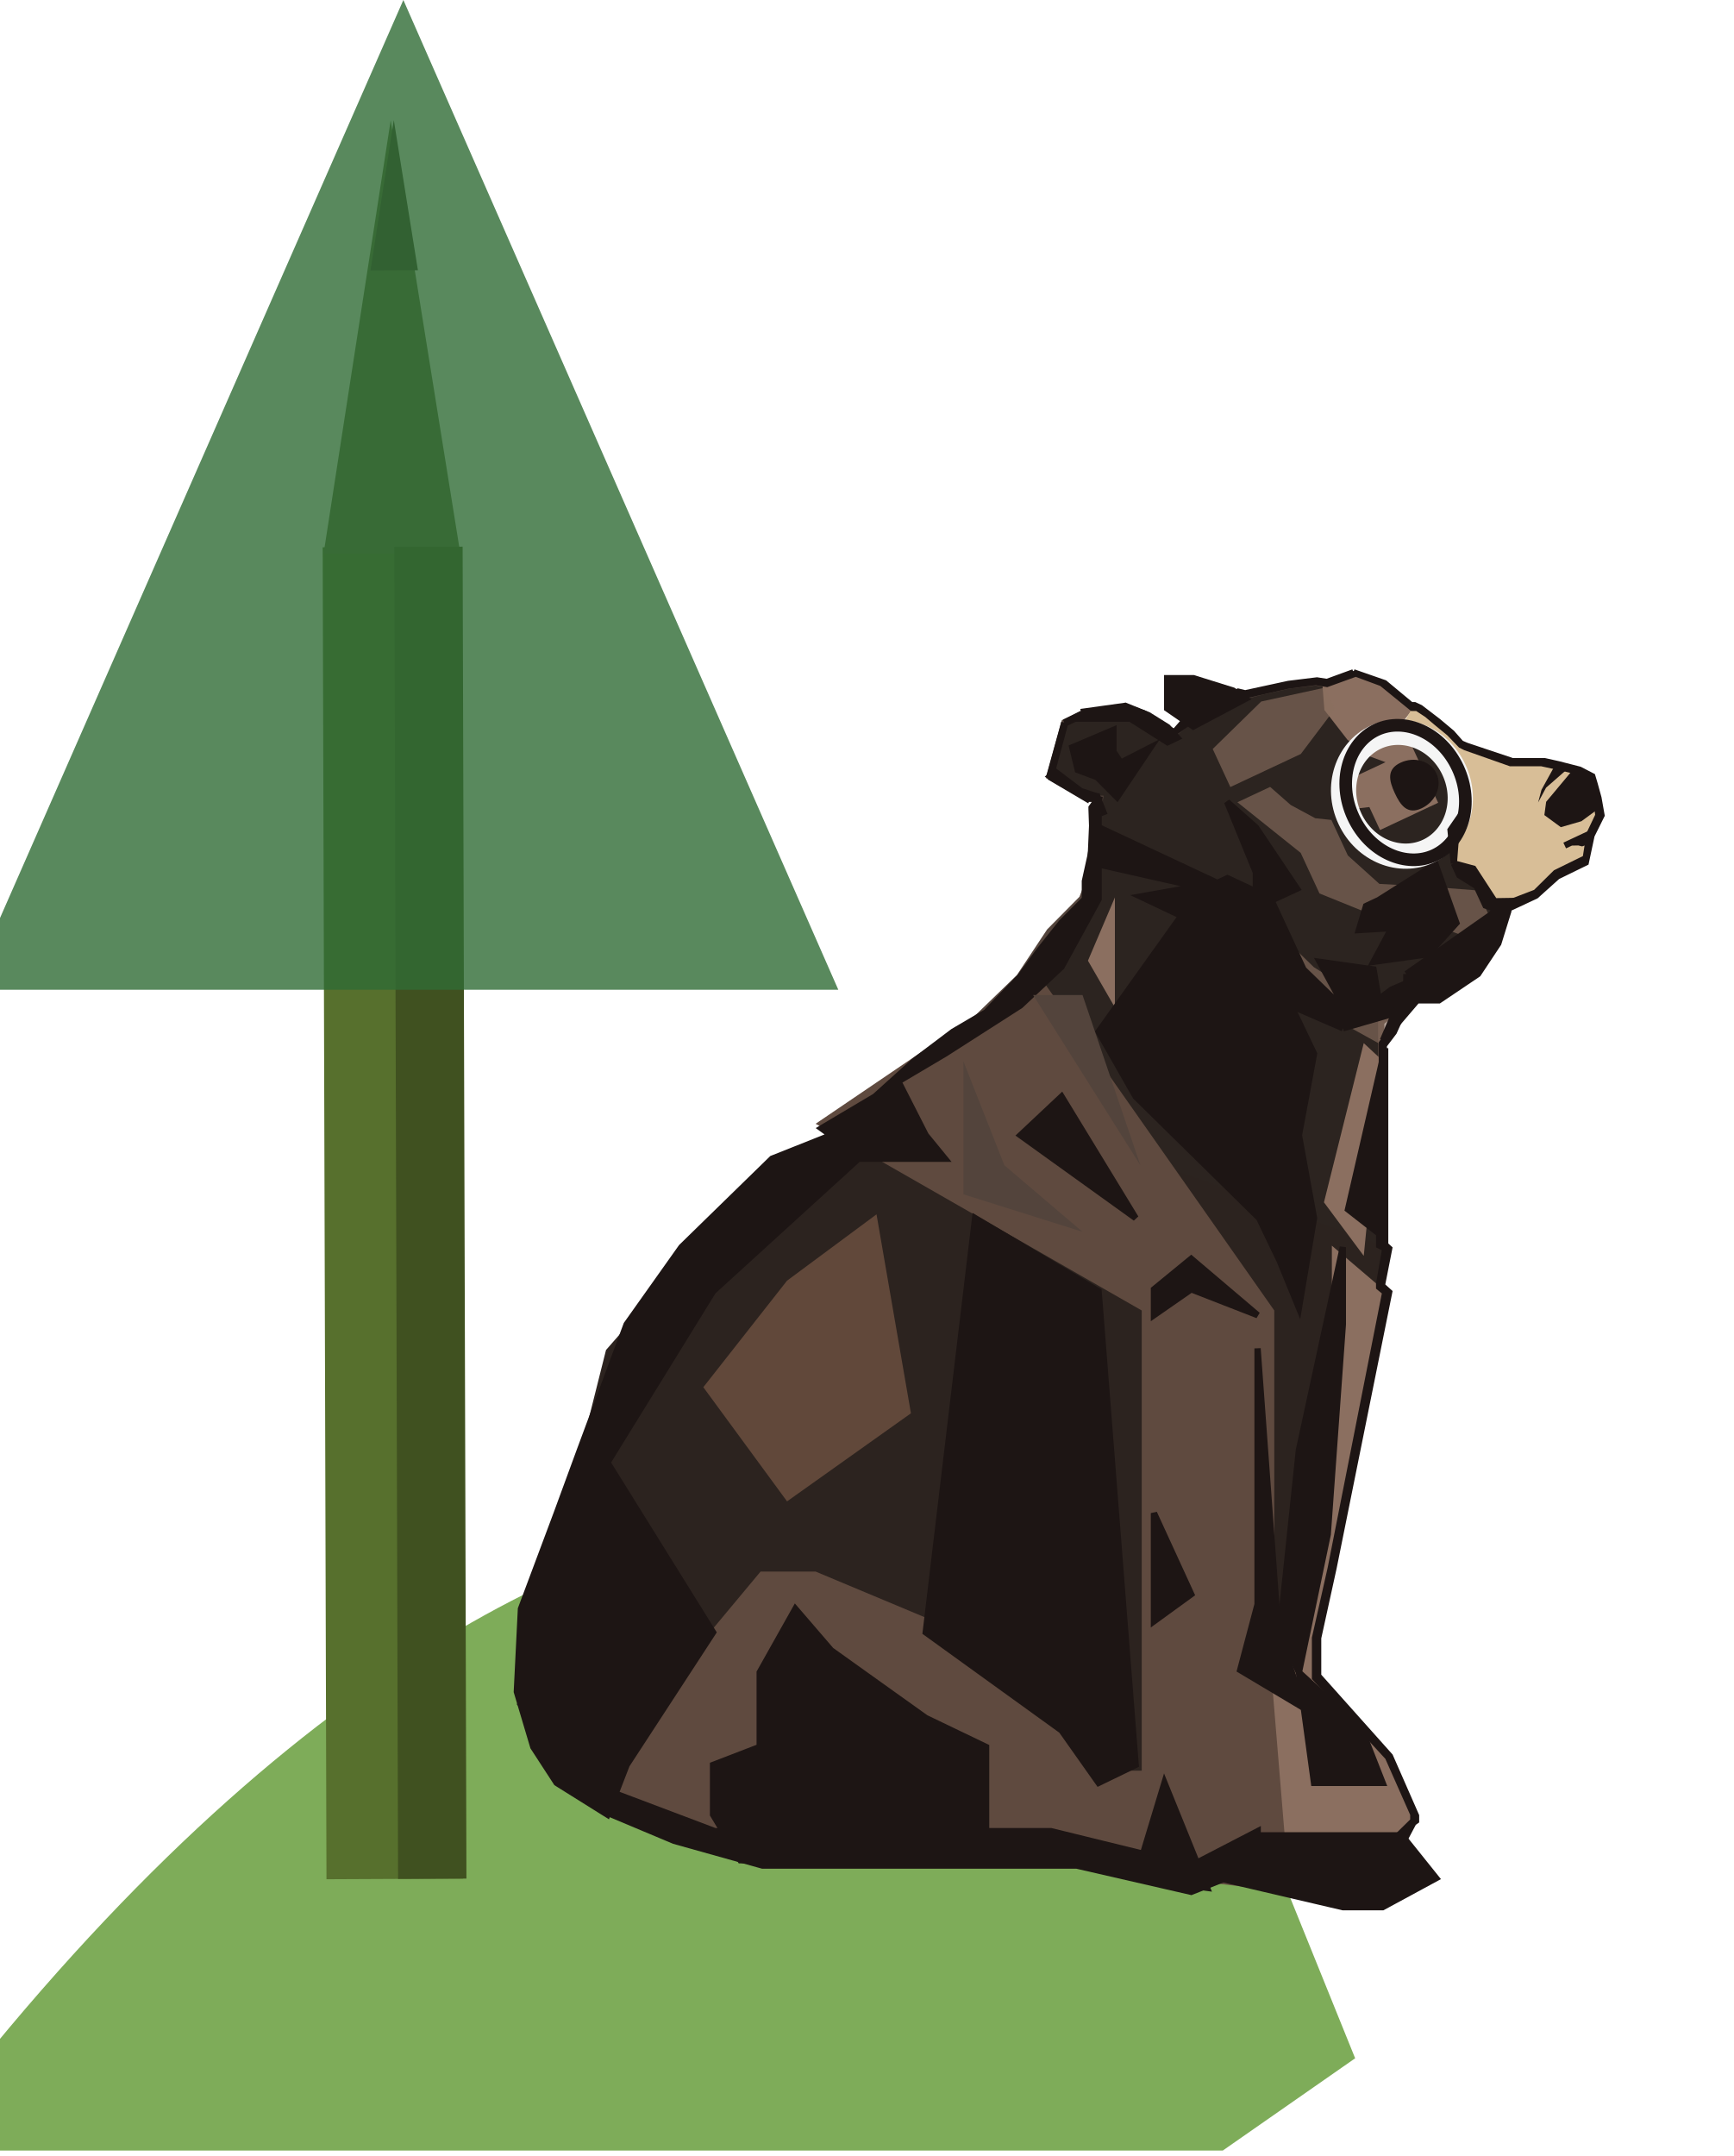
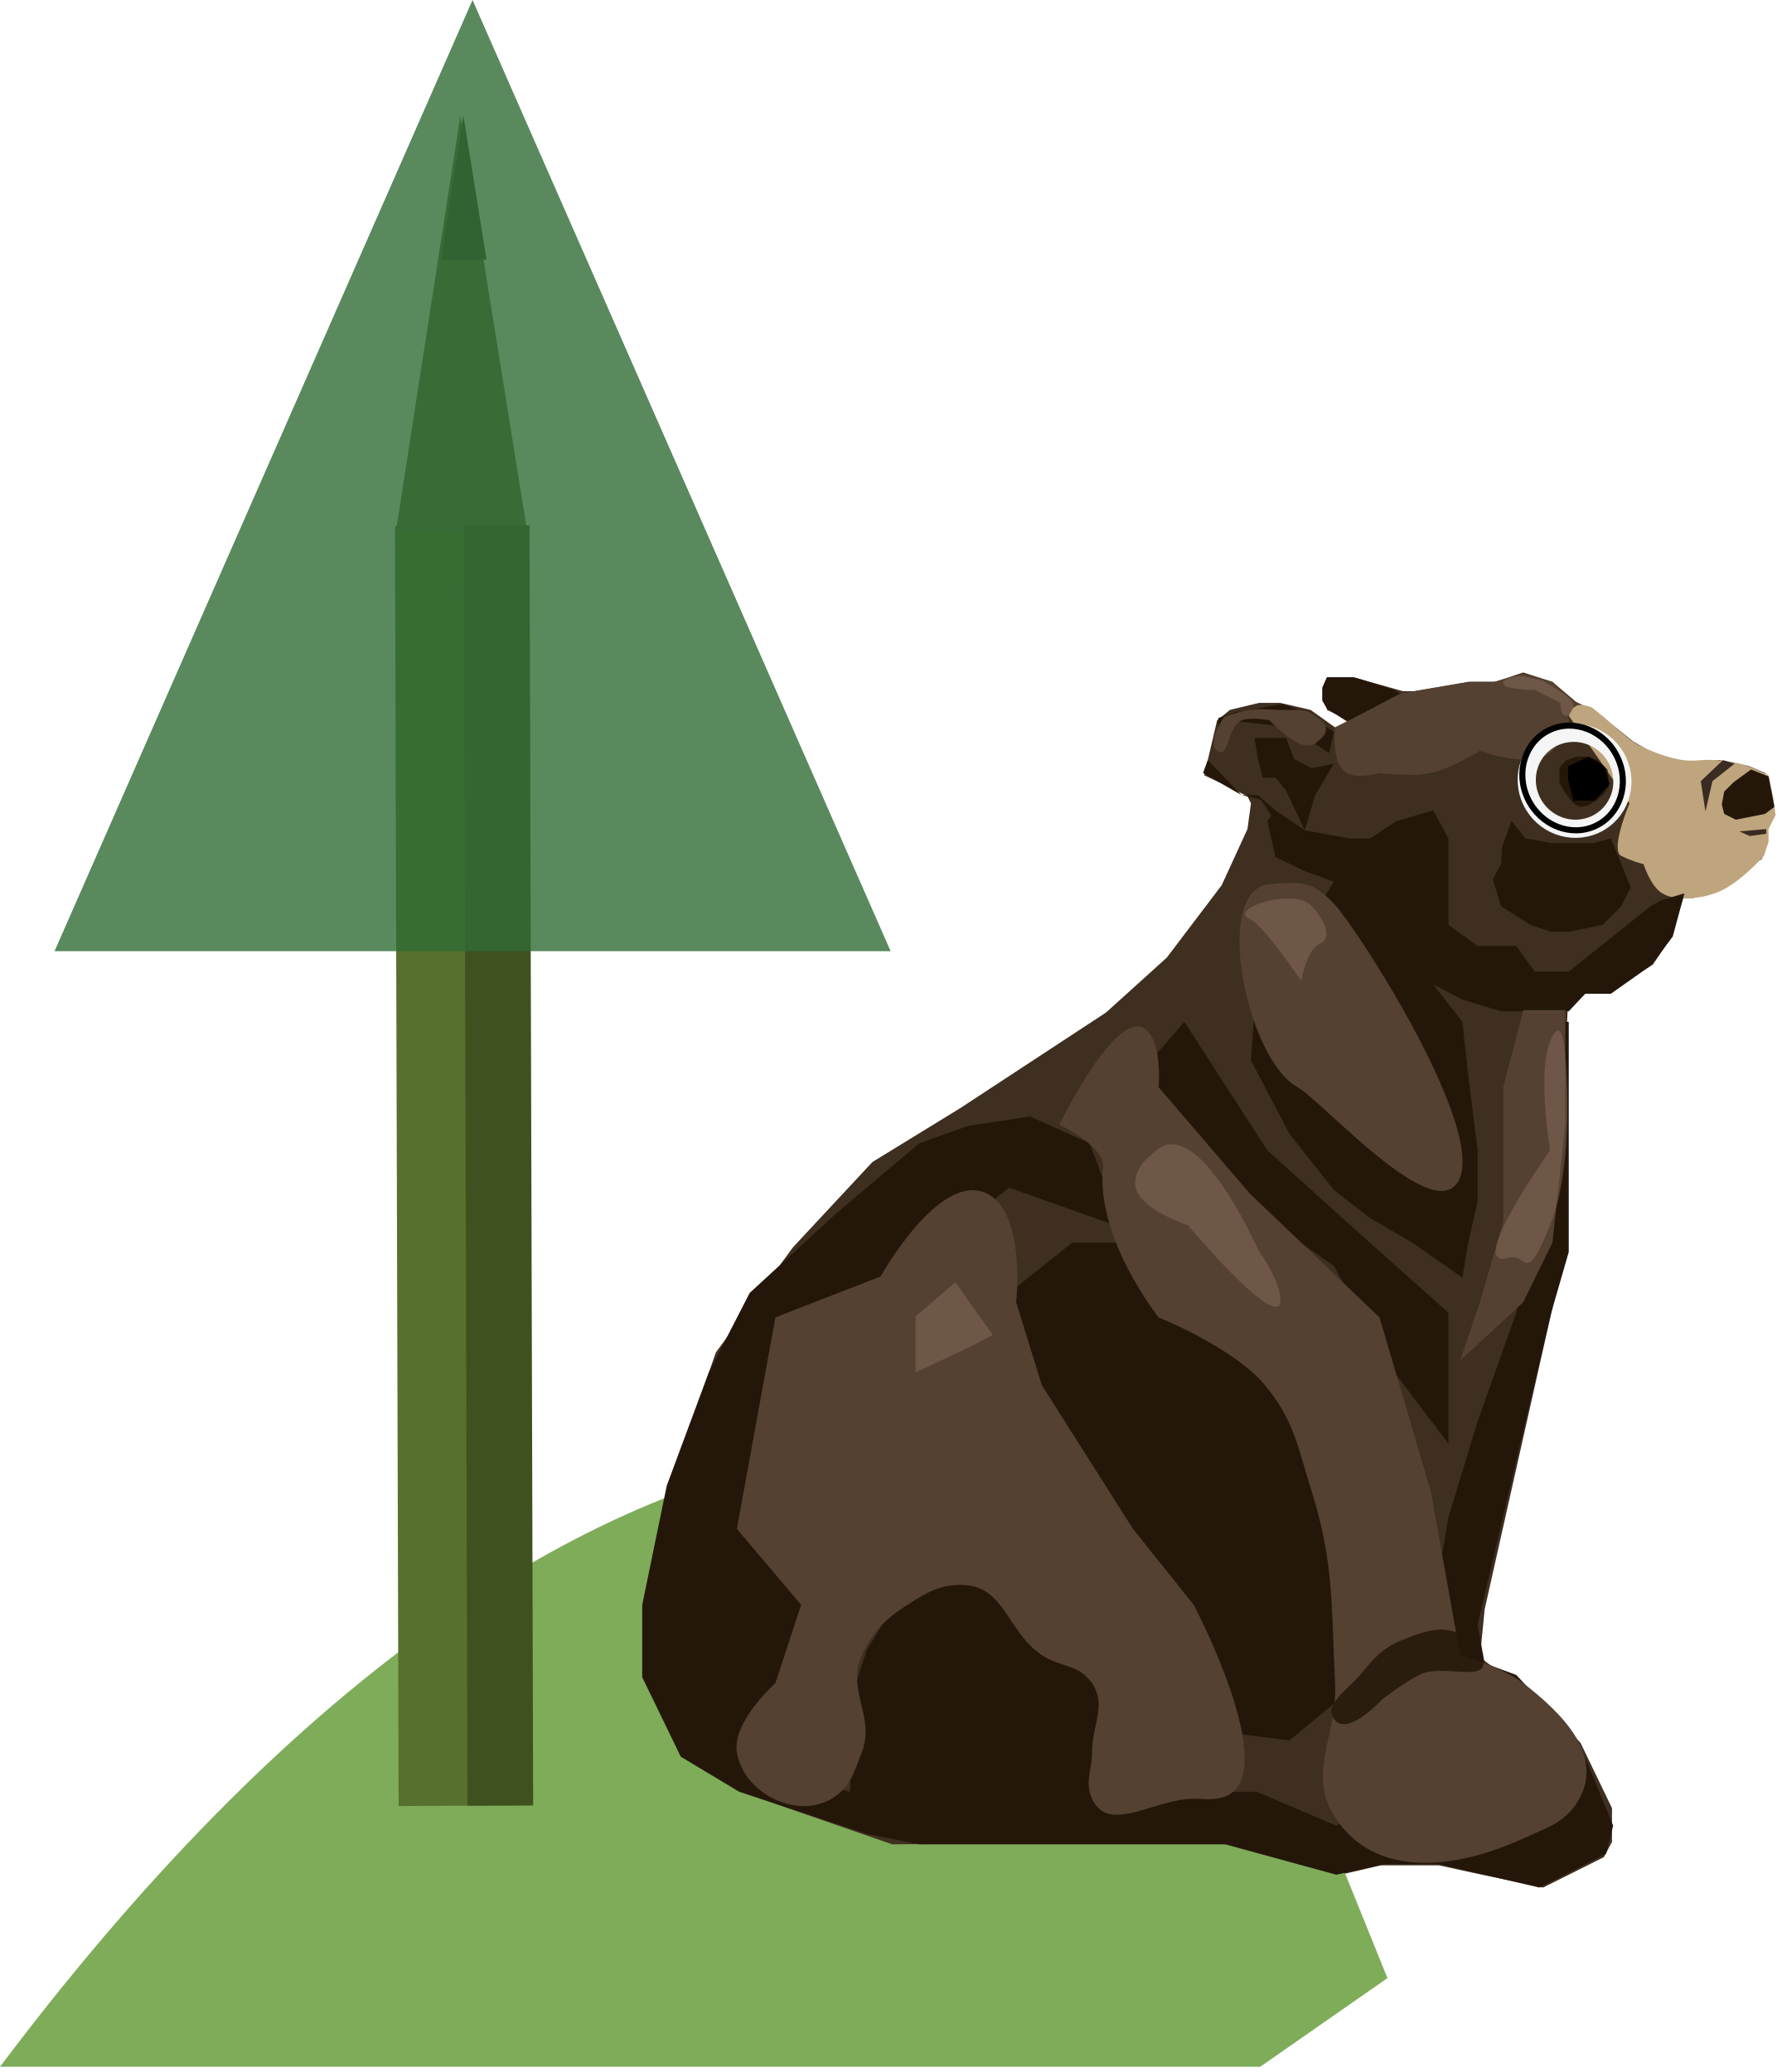
- <svg xmlns="http://www.w3.org/2000/svg" width="275" height="342" viewBox="0 0 275 342" fill="none">
-   <path d="M183.297 248.134C183.297 248.134 97.5 193 -14 341.134L194 341.134L215 326.5L183.297 248.134Z" fill="#7EAC59" />
-   <path d="M51.796 298.098L73.484 297.995L72.882 86.715L51.193 86.817L51.796 298.098Z" fill="#57702D" />
-   <path d="M61.983 19.096L51.334 87.85L73.023 87.747L61.983 19.096Z" fill="#5B6A3E" />
-   <path d="M62.478 19.05L66.303 42.87L58.78 42.906L62.478 19.05Z" fill="#3A3728" />
-   <path d="M73.397 86.716L62.553 86.767L63.155 298.047L74 297.996L73.397 86.716Z" fill="#405120" />
-   <path opacity="0.8" d="M63.995 -1.52936e-08L133 157L-5 157L63.995 -1.52936e-08Z" fill="#2F6B34" />
-   <path d="M181.382 113.158L186.363 116.226L189.731 113.638L195.618 110.876L200.327 109.676L204.577 108.719L208.732 108.24L215.211 109.354L219.134 112.562L223.981 115.657L228.461 120.062L231.772 121.948L235.11 122.839L240.05 122.978L243.976 124.085L248.89 125.219L250.199 128.044L250.681 132.24L248.279 133.367L245.476 134.682L242.219 138.175L241.313 142.531L237.309 144.409L235.441 147.742L228.461 151.812L223.981 155.006L223.981 158.163L219.134 162.159L219.134 166.779L219.134 172.619L219.134 198.412L181.382 210.509L170.111 198.412L145.382 169.17L151.043 166.779L154.309 162.159L161.711 155.006L166.527 147.742L171.689 142.531L173.408 138.025L173.326 133.642L174.019 129.878L174.499 126.705L172.523 126.649L166.527 123.181L168.886 114.597L171.689 113.282L178.445 112.079L181.382 113.158Z" fill="#2C2420" stroke="#53443C" />
-   <path d="M213.8 123.726L219.815 120.904L216.872 119.82L213.766 117.333L210.122 112.633L209.824 108.829L215.225 106.788L219.346 108.306L224.193 112.442L222.35 114.785L224.227 118.835L226.48 123.695L228.169 127.339L225.362 128.656L218.945 131.666L217.255 128.022L213.083 128.5L213.8 123.726Z" fill="#8B6F60" />
-   <path d="M196.319 127.259L201.509 124.825L204.785 127.698L208.672 129.794L211.228 130.065L213.84 135.699L218.847 140.21L226.327 140.62L234.394 141.246L236.259 145.271L233.013 148.753L227.741 146.816L218.317 145.358L209.344 141.728L206.359 135.288L196.319 127.259Z" fill="#8B6F60" fill-opacity="0.63" />
-   <path d="M195.372 148.282L195.181 140.532L199.602 144.827L208.445 153.418L217.366 159.033L222.855 159.033L220.896 163.639L218.966 165.632L201.986 156.219L195.163 156.219L188.425 150.071L195.372 148.282Z" fill="#8B6F60" fill-opacity="0.63" />
-   <path d="M206.378 119.601L211.799 112.423L210.244 109.07L200.091 111.281L192.401 118.808L195.2 124.845L201.986 121.661L206.378 119.601Z" fill="#8B6F60" fill-opacity="0.63" />
-   <path d="M227.752 137.075L218.725 142.783L216.728 143.72L215.579 147.538L220.782 147.221L217.914 152.574L226.596 151.37L231.064 146.406L227.752 137.075Z" fill="#1D1514" />
-   <path d="M177.229 126.468L182.545 118.552L177.807 120.979L176.651 119.246L176.651 115.779L170.121 118.552L170.988 122.135L174.079 123.29L177.229 126.468Z" fill="#1D1514" />
-   <path d="M174.079 131.125L193.14 140.049L194.738 139.299L201.564 142.483L204.182 148.131L206.8 153.78L213.627 160.401L209.375 152.574L217.914 153.78L218.725 158.502L220.782 156.969L231.064 152.574L222.438 160.401L213.074 163.116L197.73 156.47L188.039 152.574L200.349 151.403L180.942 142.212L189.846 140.633L174.079 137.075L174.079 131.125Z" fill="#1D1514" />
-   <path d="M193.14 140.049L174.079 131.125L174.079 137.075L196.841 142.212L198.724 143.815L193.14 140.049ZM193.14 140.049L180.942 142.212L200.349 151.403L188.039 152.574L207.421 160.365L213.074 163.116M193.14 140.049L194.738 139.299L201.564 142.483L204.182 148.131L206.8 153.78L213.627 160.401L209.375 152.574L217.914 153.78L218.725 158.502L220.782 156.969L231.064 152.574L222.438 160.401L213.074 163.116M213.074 163.116L197.73 156.47M218.725 142.783L227.752 137.075L231.064 146.406L226.596 151.37L217.914 152.574L220.782 147.221L215.579 147.538L216.728 143.72L218.725 142.783ZM182.545 118.552L177.229 126.468L174.079 123.29L170.988 122.135L170.121 118.552L176.651 115.779L176.651 119.246L177.807 120.979L182.545 118.552Z" stroke="#1D1514" />
-   <path d="M227.384 113.942L224.349 111.876L222.71 114.6L227.514 118.704L228.817 121.515L231.424 127.139L230.716 131.871L230.592 136.82L233.881 138.7L237.667 144.718L243.119 142.16L246.285 138.898L251.663 136.376L252.154 132.465L253.705 129.401L252.503 123.671L248.826 121.909L244.531 120.99L239.718 120.911L232.005 118.183L227.384 113.942Z" fill="#D8BE97" />
-   <path d="M249.95 122.405L251.976 123.29L252.723 124.902L253.454 127.407L252.698 128.332L250.676 129.812L247.727 130.664L245.552 129.067L245.778 127.4L249.95 122.405Z" fill="#1D1514" />
-   <path d="M252.723 124.902L251.976 123.29L249.95 122.405L245.778 127.4L245.552 129.067L247.727 130.664L250.676 129.812L252.698 128.332L253.454 127.407M252.723 124.902L252.347 127.575L253.454 127.407M252.723 124.902L253.454 127.407" stroke="#1D1514" />
-   <path d="M227.902 122.71C228.828 124.707 227.774 127.172 225.548 128.216C223.323 129.261 222.215 127.809 221.289 125.813C220.363 123.816 219.97 122.029 222.196 120.985C224.422 119.941 226.977 120.713 227.902 122.71Z" fill="#1D1514" />
-   <path d="M230.673 122.115C233.044 127.23 231.043 132.938 226.607 135.019C222.17 137.1 216.537 134.973 214.166 129.858C211.795 124.743 213.796 119.035 218.233 116.954C222.669 114.873 228.302 117 230.673 122.115Z" stroke="#F5F5F5" stroke-width="4" />
-   <path d="M231.291 121.825C233.902 127.459 232.052 133.569 227.602 135.657C223.153 137.744 217.31 135.242 214.699 129.608C212.087 123.975 213.938 117.864 218.387 115.777C222.837 113.689 228.679 116.192 231.291 121.825Z" stroke="#1D1514" stroke-width="2" />
-   <path d="M248.85 121.835L246.659 121.483L244.558 125.29L244.03 127.294L245.287 124.949L248.85 121.835Z" fill="#1D1514" />
-   <path d="M249.278 133.636L252.27 132.233L252.129 133.356L250.983 133.742L250.459 133.611L249.278 133.636Z" fill="#1D1514" />
-   <path d="M248.245 134.121L249.278 133.636M249.278 133.636L252.27 132.233L252.129 133.356L250.983 133.742L250.459 133.611L249.278 133.636Z" stroke="#1D1514" />
-   <path d="M231.177 130.154L230.655 136.957L233.753 137.796L237.117 142.968L240.767 142.911L237.748 144.328L235.687 143.639L234.257 140.553L231.528 138.84L230.655 136.957L230.135 131.662L231.177 130.154Z" fill="#1D1514" />
-   <path d="M230.655 136.957L231.177 130.154L230.135 131.662L230.655 136.957ZM230.655 136.957L233.753 137.796L237.117 142.968M230.655 136.957L231.528 138.84L234.257 140.553L235.687 143.639L237.748 144.328M237.117 142.968L237.748 144.328M237.117 142.968L240.767 142.911L237.748 144.328" stroke="#1D1514" />
-   <path d="M110.509 197.727L146.2 171.017L219.758 197.727L217.364 214.147L212.576 231.443L207.571 259.467L195.819 254.65L186.461 275.449L183.85 287.272H176.45L172.098 279.609L166.222 270.414L151.205 259.467L131.184 251.804L103.763 287.272L82 270.414L96.146 214.147L110.509 197.727Z" fill="#2C231F" />
-   <path d="M103.694 269.661L120.663 249.295H129.404L148.539 257.304L164.604 269.661L175.471 280.874H181.14V266.458V207.876L129.404 178.26L164.604 154.376L202.166 207.876V257.304V266.458L208.072 271.492L219.411 280.874V288.54L210.67 291.858L208.072 295.52L202.166 299.868L186.81 298.037L170.273 295.52H142.161H120.663L107.197 291.858L96.33 285.222L96.33 280.874L103.694 269.661Z" fill="#5F4A3F" />
-   <path d="M210.051 190.724L216.364 165.47L219.412 168.3L216.364 199.214L210.051 190.724Z" fill="#8B6F60" />
-   <path d="M220.031 205.042L208.904 260.229V266.142L220.031 278.406L224.612 288.48L215.667 299.211L204.54 299.868L201.267 260.229L207.158 258.477V249.06L211.303 220.372V205.042V197.596L220.031 205.042Z" fill="#8B6F60" />
-   <path d="M124.869 203.147L139.063 192.627L144.523 224.188L124.869 238.158L111.585 220.049L124.869 203.147Z" fill="#61483A" />
-   <path d="M172.606 152.392L176.882 142.358V159.808L172.606 152.392Z" fill="#8B6F60" />
-   <path d="M174.298 163.65L189.318 142.622L203.032 155.764L208.474 167.155L206.079 180.079L208.474 193.221L206.079 207.459L203.032 200.012L199.767 193.221L180.175 173.945L174.298 163.65Z" fill="#1D1514" />
-   <path d="M213.045 197.821V210.088L210.651 243.383L206.079 265.288L216.093 274.488L219.358 282.811H208.474L206.079 265.288L203.032 258.935L206.079 230.021L213.045 197.821Z" fill="#1D1514" />
-   <path d="M222.406 291.135H216.093H199.767L193.351 297.926L213.045 302.526H219.358L227.848 297.926L222.406 291.135Z" fill="#1D1514" />
-   <path d="M191.495 299.459L180.175 297.926L184.747 282.811L191.495 299.459Z" fill="#1D1514" />
-   <path d="M168.42 274.488L146.87 258.935L154.706 193.221L174.298 204.831L180.175 279.964L174.298 282.811L168.42 274.488Z" fill="#1D1514" />
-   <path d="M113.129 258.935L99.415 279.964L96.367 287.849L88.313 282.811L84.612 277.116L82 268.354L82.653 255.212L88.313 240.097L92.013 230.021L99.415 210.088L108.122 197.821L122.489 183.802L131.849 180.079L130.326 178.983L138.815 173.945L145.128 168.25L151.223 163.65L156.448 160.583L161.89 154.888L164.937 150.726L168.42 146.345L172.121 142.622V139.774L172.992 135.831L174.298 129.041V138.898V142.622L168.42 153.355L161.89 159.488L149.917 167.155L142.516 171.536L146.87 180.079L149.917 183.802H142.516H136.203L113.129 204.831L96.367 231.993L113.129 258.935Z" fill="#1D1514" />
-   <path d="M185.182 112.393L189.318 115.241L197.59 110.86L195.631 109.546L189.318 107.574H185.182V112.393Z" fill="#1D1514" />
-   <path d="M126.19 295.078H117.482L113.129 287.849V279.964L120.53 277.116V265.288L126.19 255.212L131.849 261.783L146.87 272.516L156.448 277.116V291.135L146.87 295.078H126.19Z" fill="#1D1514" />
-   <path d="M161.89 180.079L168.42 173.945L180.175 193.221L161.89 180.079Z" fill="#1D1514" />
-   <path d="M206.079 265.288L210.651 243.383L213.045 210.088V197.821L206.079 230.021L203.032 258.935L206.079 265.288ZM206.079 265.288L216.093 274.488L219.358 282.811H208.474L206.079 265.288ZM136.203 183.802L113.129 204.831L96.367 231.993L113.129 258.935L99.415 279.964L96.367 287.849L88.313 282.811L84.612 277.116L82 268.354L82.653 255.212L88.313 240.097L92.013 230.021L99.415 210.088L108.122 197.821L122.489 183.802L131.849 180.079M136.203 183.802L131.849 180.079M136.203 183.802H142.516H149.917L146.87 180.079L142.516 171.536L149.917 167.155L161.89 159.488L168.42 153.355L174.298 142.622V138.898V129.041L172.992 135.831L172.121 139.774V142.622L168.42 146.345L164.937 150.726L161.89 154.888L156.448 160.583L151.223 163.65L145.128 168.25L138.815 173.945M131.849 180.079L138.815 173.945M131.849 180.079L130.326 178.983L138.815 173.945M189.318 142.622L174.298 163.65L180.175 173.945L199.767 193.221L203.032 200.012L206.079 207.459L208.474 193.221L206.079 180.079L208.474 167.155L203.032 155.764L189.318 142.622ZM216.093 291.135H222.406L227.848 297.926L219.358 302.526H213.045L193.351 297.926L199.767 291.135H216.093ZM180.175 297.926L191.495 299.459L184.747 282.811L180.175 297.926ZM146.87 258.935L168.42 274.488L174.298 282.811L180.175 279.964L174.298 204.831L154.706 193.221L146.87 258.935ZM189.318 115.241L185.182 112.393V107.574H189.318L195.631 109.546L197.59 110.86L189.318 115.241ZM117.482 295.078H126.19H146.87L156.448 291.135V277.116L146.87 272.516L131.849 261.783L126.19 255.212L120.53 265.288V277.116L113.129 279.964V287.849L117.482 295.078ZM168.42 173.945L161.89 180.079L180.175 193.221L168.42 173.945Z" stroke="#1D1514" />
-   <path d="M173.182 128.349V128.104L174.196 126.694H172.511V126.327L172.39 126.694L166.48 123.2L168.856 114.619L171.659 113.209L178.421 112.105L181.588 113.209L186.279 116.212L188.046 114.189L196.452 109.715L197.549 109.981L204.433 108.489L208.941 107.937L210.525 108.182L214.728 106.65L219.663 108.366L223.866 111.86H224.414L225.328 112.289L228.13 114.435L230.323 116.274L231.785 117.929L232.638 118.296L239.948 120.748H245.066L247.259 121.239L250.609 122.097L252.62 123.139L252.985 124.365L253.594 126.572L254.082 129.33L252.498 132.518L251.584 136.809L247.076 139.015L243.665 142.08L237.512 144.961L236.05 147.72L235.38 148.21L232.273 149.804L224.049 157.466V158.263L223.074 159.428L221.125 163.719L219.541 165.803V170.707L219.236 197.004L220.394 198.046L219.236 203.931L220.394 204.973L211.56 248.74L209.124 259.835V265.842L220.515 278.592L224.658 288.032V288.829L224.231 289.135L222.769 291.894L221.856 291.158L224.231 288.829V287.787L220.211 278.715L208.636 266.149V259.835L211.134 248.74L219.784 204.973L218.81 204.176V203.624L219.784 198.046L218.81 197.555V182.231L219.236 168.868V165.496L221.125 162.983L222.587 159.428L223.561 158.263L223.074 157.221L231.785 149.804L235.38 147.72L237.268 143.919L239.035 143.368L243.665 141.59L246.832 138.464L251.584 136.134L252.193 132.273L253.594 129.33L253.29 127.123L252.62 124.365L250.183 122.587L249.208 122.097L246.832 121.545L244.578 121.055H239.644L232.516 118.542L231.785 118.174L229.958 116.274L227.947 114.619L226.425 113.331L224.841 112.289H224.049L219.236 108.366L215.094 106.834L210.525 108.489L208.758 108.182L204.433 108.734L198.219 110.144L195.843 110.757L190.361 113.209L188.046 114.986L186.279 116.212L181.406 113.331L178.421 112.105L171.841 113.393L168.978 114.741L166.663 123.295L172.511 126.327H174.461L173.705 132.947L173.425 137.851L172.938 138.709L173.273 130.985L173.182 128.349Z" fill="#1D1514" />
-   <path d="M174.461 126.327L173.705 132.947M174.461 126.327H172.511M174.461 126.327L172.511 126.694M174.461 126.327L174.196 126.694M173.705 132.947L173.425 135.399L173.273 130.985M173.705 132.947L173.425 137.851L172.938 138.709L173.273 130.985M173.273 130.985L173.182 128.349V128.104L174.196 126.694M172.511 126.327V126.694M172.511 126.327L172.39 126.694L166.48 123.2M172.511 126.327L166.663 123.295M172.511 126.694H174.196M166.48 123.2L168.856 114.619M166.48 123.2L166.663 123.295M168.856 114.619L168.978 114.741M168.856 114.619L171.659 113.209M168.978 114.741L166.663 123.295M168.978 114.741L171.841 113.393M171.841 113.393L171.659 113.209M171.841 113.393L178.421 112.105M171.659 113.209L178.421 112.105M178.421 112.105L181.406 113.331M178.421 112.105L181.588 113.209M181.406 113.331L181.588 113.209M181.406 113.331L186.279 116.212M181.588 113.209L186.279 116.212M186.279 116.212L188.046 114.189L196.452 109.715L197.549 109.981M186.279 116.212L188.046 114.986L190.361 113.209L195.843 110.757L198.219 110.144M198.219 110.144L204.433 108.734L208.758 108.182L210.525 108.489L215.094 106.834M198.219 110.144L197.549 109.981M215.094 106.834L214.728 106.65M215.094 106.834L219.236 108.366L224.049 112.289H224.841L226.425 113.331L227.947 114.619L229.958 116.274L231.785 118.174L232.516 118.542L239.644 121.055H244.578L246.832 121.545L249.208 122.097L250.183 122.587L252.62 124.365L253.29 127.123L253.594 129.33L252.193 132.273L251.584 136.134L246.832 138.464L243.665 141.59L239.035 143.368L237.268 143.919L235.38 147.72L231.785 149.804L223.074 157.221L223.561 158.263L222.587 159.428L221.125 162.983L219.236 165.496V168.868L218.81 182.231V197.555L219.784 198.046L218.81 203.624V204.176L219.784 204.973L211.134 248.74L208.636 259.835V266.149L220.211 278.715L224.231 287.787V288.829L221.856 291.158L222.769 291.894L224.231 289.136L224.658 288.829V288.032L220.515 278.592L209.124 265.842V259.835L211.56 248.74L220.394 204.973L219.236 203.931L220.394 198.046L219.236 197.004L219.541 170.707V165.803L221.125 163.719L223.074 159.428L224.049 158.263V157.466L232.273 149.804L235.38 148.21L236.05 147.72L237.512 144.961L243.665 142.08L247.076 139.015L251.584 136.809L252.498 132.518L254.082 129.33L253.594 126.572L252.985 124.365L252.62 123.139L250.609 122.097L247.259 121.239L245.066 120.748H239.948L232.638 118.296L231.785 117.929L230.323 116.274L228.13 114.435L225.328 112.289L224.414 111.86H223.866L219.663 108.366L214.728 106.65M214.728 106.65L210.525 108.182L208.941 107.937L204.433 108.489L197.549 109.981" stroke="#1D1514" />
-   <path d="M239.289 144.551L237.708 149.65L234.487 154.503L228.286 158.68H224.821L219.411 165.008L223.119 156.346V154.503L238.62 143.629H239.289V144.551Z" fill="#1D1514" />
-   <path d="M224.821 158.68H228.286L234.487 154.503L237.708 149.65L239.289 144.551V143.629H238.62L223.119 154.503M224.821 158.68L223.119 154.503M224.821 158.68L219.411 165.008L223.119 156.346V154.503" stroke="#1D1514" />
-   <path d="M213.864 191.843L219.758 166.279V196.441L213.864 191.843Z" fill="#1D1514" stroke="#1D1514" />
-   <path d="M188.99 252.892L183.079 240.017V257.183L188.99 252.892Z" fill="#1D1514" />
-   <path d="M188.99 199.676L199.534 208.627L188.99 204.52L183.079 208.627V204.52L188.99 199.676Z" fill="#1D1514" />
-   <path d="M113.419 290.473L97.024 284.281V287.837L106.958 292.006L120.976 295.93H146.938H170.829L188.99 300.099L199.534 295.93V290.473L188.99 295.93L166.746 290.473H137.37H113.419Z" fill="#1D1514" />
-   <path d="M188.99 252.892L183.079 240.017V257.183L188.99 252.892Z" stroke="#1D1514" />
-   <path d="M188.99 199.676L199.534 208.627L188.99 204.52L183.079 208.627V204.52L188.99 199.676Z" stroke="#1D1514" />
-   <path d="M113.419 290.473L97.024 284.281V287.837L106.958 292.006L120.976 295.93H146.938H170.829L188.99 300.099L199.534 295.93V290.473L188.99 295.93L166.746 290.473H137.37H113.419Z" stroke="#1D1514" />
-   <path d="M199.517 235.329V213.89L202.825 259.156L206.93 270.977L196.76 264.913L199.517 254.5V235.329Z" fill="#1D1514" stroke="#1D1514" />
-   <path d="M159.348 184.845L152.844 168.337V189.448L171.748 195.401L159.348 184.845Z" fill="#53443C" />
-   <path d="M180.927 184.845L163.907 157.843H171.748L180.927 184.845Z" fill="#53443C" />
-   <path d="M199.255 138.385L194.685 127.203L199.255 131.258L205.774 140.965L199.255 143.976V138.385Z" fill="#1D1514" />
-   <path d="M179.331 113.993H170.435L178.539 111.966L182.194 113.44L185.241 115.345L186.764 117.004L185.241 117.741L179.331 113.993Z" fill="#1D1514" />
-   <path d="M167.328 122.349L171.471 125.482L166.596 123.086L167.328 122.349Z" fill="#1D1514" />
-   <path d="M178.539 111.966L182.194 113.44L185.241 115.345L186.764 117.004L185.241 117.741L179.331 113.993H170.435L178.539 111.966ZM178.539 111.966L171.471 112.949M175.248 129.292L174.091 126.343L171.471 125.482M171.471 125.482L167.328 122.349L166.596 123.086L171.471 125.482ZM194.685 127.203L199.255 138.385V143.976L205.774 140.965L199.255 131.258L194.685 127.203Z" stroke="#1D1514" />
+ <svg xmlns="http://www.w3.org/2000/svg" width="294" height="342" viewBox="0 0 294 342" fill="none">
+   <path d="M197.297 248.134C197.297 248.134 111.5 193 0 341.134L208 341.134L229 326.5L197.297 248.134Z" fill="#7EAC59" />
+   <path d="M65.796 298.098L87.484 297.995L86.882 86.715L65.193 86.817L65.796 298.098Z" fill="#57702D" />
+   <path d="M75.983 19.096L65.334 87.85L87.023 87.747L75.983 19.096Z" fill="#5B6A3E" />
+   <path d="M76.478 19.05L80.303 42.87L72.78 42.906L76.478 19.05Z" fill="#3A3728" />
+   <path d="M87.397 86.716L76.553 86.767L77.155 298.047L88 297.996L87.397 86.716Z" fill="#405120" />
+   <path opacity="0.8" d="M77.995 -1.52936e-08L147 157L9 157L77.995 -1.52936e-08Z" fill="#2F6B34" />
+   <path d="M123.356 296.129L147.268 304.422L203 304.036L222.091 309.243L227.877 307.893H237.519L243.69 309.243L254.682 311.557L264.71 306.543L266.06 304.036V298.443L260.853 287.644L257.382 284.366L254.103 281.088L250.247 278.002L244.268 273.567L245.04 265.66L256.996 212.435L256.61 210.314L255.453 209.928L256.996 202.022L257.575 190.451L258.732 166.924L261.817 163.839H265.288L272.809 159.211L275.702 154.968L277.823 148.219H279.559L282.451 146.676L285.922 143.59L290.744 141.855L291.322 140.312L291.708 137.227L291.322 135.684V133.755L291.708 132.791L292.093 128.934L291.322 127.584L288.622 126.427L283.801 125.463L277.823 126.042L273.581 124.692L269.531 122.378L263.553 117.557L260.082 115.821L256.225 112.543L251.404 111L246.775 112.543H245.04H242.533L233.469 114.085H231.541L224.02 111.964H219.006V117.171L222.67 118.907L220.356 120.064L216.306 117.171L211.292 116.014H207.821L203 117.171L200.879 118.907L198.757 127.97L201.65 129.32L205.893 131.441L206.471 132.598L205.893 136.841L201.65 146.097L192.586 158.054L182.559 167.117L158.453 182.93L143.99 191.801L130.877 205.879L118.149 223.235L110.05 246.569L107.543 261.61V278.581L113.521 290.344L123.356 296.129Z" fill="#3F2F20" />
+   <path d="M259.889 116.592C260.817 115.945 262.781 116.785 262.781 116.785L264.902 118.521C264.902 118.521 268.759 121.992 269.724 122.571C270.688 123.149 274.492 125.031 277.823 125.463C279.839 125.725 281.003 125.297 283.03 125.463C284.93 125.619 286.023 125.693 287.851 126.235C289.5 126.724 291.9 127.97 291.9 127.97L292.672 131.634L293.058 134.527L291.9 136.841V138.962L291.129 141.276C291.129 141.276 286.807 146.206 283.03 147.447C281.359 147.996 280.352 148.232 278.594 148.219C276.91 148.206 275.805 148.298 274.352 147.447C272.423 146.318 271.266 142.626 271.266 142.626C271.266 142.626 269.531 142.241 267.602 141.276C265.674 140.312 268.952 132.598 268.952 132.598L258.924 118.135C258.924 118.135 259.306 116.999 259.889 116.592Z" fill="#BFA57D" />
+   <path d="M133.577 270.095L123.742 291.694L140.326 295.744V289.958V280.895L143.026 272.41L149.39 261.996L155.175 259.103L162.503 261.996L170.024 268.167L176.966 274.531L185.066 282.437V289.958L181.016 296.708L191.237 295.744H207.435L220.549 301.336L226.141 298.636L234.819 291.694L245.04 287.258H254.103L241.376 279.738L236.555 276.459V265.274L239.062 250.425L243.883 234.612L250.247 216.678L251.789 208.964V203.95L256.032 168.66H258.924V197.201V206.65L256.032 216.678L251.789 234.612L243.883 268.167L245.04 274.531L250.247 276.459L260.467 287.258L266.253 301.336L265.095 305.964L254.103 311.557L237.519 307.7H228.455L220.549 309.435L202.229 304.422H187.765H151.704L143.026 302.686L122.006 295.744L112.364 289.958L106 276.845V264.889L110.05 245.219L116.992 226.513L123.742 213.4L138.012 200.286L151.704 188.716L159.803 185.823L170.024 184.28L179.859 188.716L185.066 202.6L166.553 196.044L147.847 210.893L140.326 242.519L133.577 270.095Z" fill="#24170A" />
+   <path d="M210.521 133.755L215.342 137.034L212.256 130.477L210.521 128.356H208.4L207.628 125.27L207.05 121.799H212.256L213.606 125.27L216.499 126.813L220.163 126.042L217.078 131.249L215.342 137.034L222.67 138.384H226.141L230.577 135.491L236.555 133.755L239.062 138.384V143.783V152.654L243.883 156.125H250.247L253.332 160.368H258.924L272.423 149.569L274.159 148.604L278.016 147.447L276.088 154.583L272.423 159.404L265.867 164.032H261.624L258.924 166.924H247.74L241.376 164.996L236.555 162.489L241.376 168.66L242.34 177.531L243.883 189.873V198.358L242.34 205.107L241.376 210.893L233.084 205.107L226.141 201.058L220.163 196.429L212.835 187.173L206.471 175.024L207.05 166.346L210.521 157.668L217.078 150.533L220.163 145.519L215.342 143.783L210.521 141.469L209.171 135.491L209.846 134.623L208.262 132.213L207.628 131.827L204.928 131.249L198.565 127.585L199.336 125.463L204.928 131.249H207.628L210.521 133.755Z" fill="#24170A" />
+   <path d="M202.229 201.058L191.237 205.107H187.765H176.966L166.553 213.4L155.175 228.827L149.39 245.219L159.803 253.704L173.109 261.996L187.765 274.531L200.3 285.716L212.835 287.258L220.549 280.895L226.141 261.996V242.519L222.67 219.378L202.229 201.058Z" fill="#24170A" />
+   <path d="M195.479 168.66L187.765 177.531L186.994 178.495L203.386 197.201L220.163 208.964L228.648 224.585L239.062 238.276V216.678L224.791 203.95L209.171 189.873L195.479 168.66Z" fill="#24170A" />
+   <path d="M251.789 138.384L249.475 135.491L247.932 139.734L247.74 142.626L246.39 145.133L247.74 149.569L252.561 152.654L256.032 153.811H258.924L264.517 152.654L267.602 149.569L269.145 146.483L267.602 142.626L265.867 138.384L262.974 139.155H256.032L251.789 138.384Z" fill="#24170A" />
+   <path d="M257.382 127.585V126.813L257.767 126.235L258.539 125.463L260.274 124.885H262.01L263.746 125.463L265.288 127.006L265.481 128.549V129.899L264.71 131.056L263.36 132.213L262.01 132.984L261.046 133.177L260.274 132.984L259.696 132.598L258.732 131.441L257.96 130.284L257.382 129.127V127.585Z" fill="#24170A" />
+   <path d="M202.807 118.907L201.072 120.256V118.521L203.964 117.557L211.678 116.207L215.342 117.557L220.163 120.835L219.392 124.306L213.992 120.835L209.846 119.678L202.807 118.907Z" fill="#24170A" />
+   <path d="M231.926 115.05L222.67 119.292L219.006 116.978L218.235 115.628V113.507L219.006 111.771H223.441L230.191 113.893L231.926 115.05Z" fill="#24170A" />
+   <path d="M286.115 129.127L289.008 127.006L291.901 128.163L292.865 133.177L291.322 134.334L286.501 135.298L284.573 134.334L284.187 132.791L284.573 130.67L286.115 129.127Z" fill="#24170A" />
+   <path d="M282.644 128.934L286.308 126.042L284.38 125.463L280.716 128.934L281.487 133.948L282.644 128.934Z" fill="#3A2C22" />
+   <path d="M287.079 137.227L291.515 136.841V137.612L288.815 137.998L287.079 137.227Z" fill="#3A2C22" />
+   <path d="M259.117 115.243L260.66 116.207L259.117 117.171L258.924 118.328V118.907L258.346 120.642C258.346 120.642 257.322 122.861 256.224 123.92C252.865 127.163 244.268 123.92 244.268 123.92C244.268 123.92 239.566 126.87 236.169 127.584C232.926 128.267 227.684 127.584 227.684 127.584C227.684 127.584 224.113 128.635 222.284 127.584C219.655 126.074 220.356 120.064 220.356 120.064L222.284 119.099L231.155 114.471L242.34 112.543H246.582L251.403 111.193L256.224 112.543L259.117 115.243Z" fill="#554132" />
+   <path d="M251.403 166.732H258.346V185.63L256.224 205.107L251.403 214.942L240.99 224.584L244.268 214.942L248.125 201.636V179.459L251.403 166.732Z" fill="#554132" />
+   <path d="M220.356 149.376C216.499 145.133 214.353 145.559 209.556 145.948C199.983 146.727 205.739 174.865 214.174 179.459C218.208 181.657 237.519 203.565 240.99 194.308C244.461 185.052 224.213 153.618 220.356 149.376Z" fill="#554132" />
+   <path d="M174.845 185.63C174.845 185.63 185.41 163.846 189.886 170.781C191.747 173.663 191.236 179.459 191.236 179.459L206.278 197.008L227.684 217.449L236.169 246.183L240.99 273.181C240.99 273.181 247.885 275.084 251.403 277.809C257.954 282.883 264.654 289.641 260.66 296.901C258.524 300.782 255.433 301.616 251.403 303.457C240.306 308.527 227.033 310.197 220.356 299.986C215.616 292.738 220.787 286.459 220.356 277.809C219.736 265.382 220.228 258.053 216.499 246.183C214.255 239.041 213.586 234.378 208.785 228.634C203.573 222.399 191.236 217.449 191.236 217.449C191.236 217.449 180.848 204.415 182.054 192.713C182.421 189.159 174.845 185.63 174.845 185.63Z" fill="#554132" />
+   <path d="M145.34 210.7C145.34 210.7 155.093 193.163 162.888 197.008C169.393 200.216 167.71 214.942 167.71 214.942L171.952 228.634L186.994 252.354L197.022 264.889C197.022 264.889 213.187 295.47 200.686 296.901C199.264 297.063 198.453 296.901 197.022 296.901C190.47 296.901 182.981 302.854 180.244 296.901C178.986 294.164 180.244 292.199 180.244 289.187C180.244 284.744 182.693 281.517 180.244 277.809C178.2 274.715 175.039 275.236 171.952 273.181C166.313 269.428 165.801 261.828 159.032 261.61C155.199 261.487 153.002 262.817 149.775 264.889C146.096 267.251 144.103 269.219 142.254 273.181C139.612 278.846 144.503 283.355 142.254 289.187C140.962 292.539 140.33 295.067 137.24 296.901C131.39 300.373 122.641 295.913 121.62 289.187C120.856 284.154 127.984 277.809 127.984 277.809L132.226 264.889L121.62 252.354L127.984 217.449L145.34 210.7Z" fill="#554132" />
+   <path d="M209.556 118.907C209.556 118.907 214.72 124.719 217.27 122.571C218.149 121.83 219.013 121.196 218.813 120.064C218.655 119.171 217.976 118.897 217.27 118.328C215.188 116.65 213.189 117.344 210.521 117.171C208.867 117.063 207.921 116.955 206.278 117.171C204.575 117.395 202.036 118.328 202.036 118.328C202.036 118.328 199.153 122.508 200.879 123.92C202.826 125.515 202.579 119.811 204.928 118.907C206.615 118.257 209.556 118.907 209.556 118.907Z" fill="#554132" />
+   <path d="M255.839 189.873C255.839 189.873 253.718 177.145 255.839 171.938C257.96 166.732 258.346 174.253 258.346 174.253C258.346 174.253 260.082 191.801 255.839 202.215C251.596 212.628 252.19 206.639 248.897 207.614C241.763 209.728 255.839 189.873 255.839 189.873Z" fill="#8B6F60" fill-opacity="0.49" />
+   <path d="M254.682 112.35L258.346 114.664C258.346 114.664 259.696 115.541 259.696 116.4C259.696 117.258 259.197 118.249 258.346 118.135C257.472 118.019 257.575 116.014 257.575 116.014L253.332 113.893C253.332 113.893 246.878 113.807 248.318 112.35C249.14 111.519 251.211 111.579 251.211 111.579L254.682 112.35Z" fill="#8B6F60" fill-opacity="0.49" />
+   <path d="M214.763 161.911C214.763 161.911 208.79 152.897 206.278 151.69C202.656 149.949 213.419 146.579 216.306 149.376C218.143 151.155 220.21 154.758 217.849 155.74C215.683 156.64 214.763 161.911 214.763 161.911Z" fill="#8B6F60" fill-opacity="0.49" />
+   <path d="M207.628 206.264C207.628 206.264 197.837 183.948 190.851 189.873L190.806 189.911C189.013 191.432 187.698 192.547 187.38 194.887C186.782 199.282 196.058 202.215 196.058 202.215C196.058 202.215 212.211 221.438 211.292 213.978C210.884 210.668 207.628 206.264 207.628 206.264Z" fill="#8B6F60" fill-opacity="0.49" />
+   <path d="M151.125 217.257L157.682 211.664L163.853 220.342L159.803 222.463L151.125 226.513V217.257Z" fill="#8B6F60" fill-opacity="0.49" />
+   <path d="M267.008 125.595C268.896 129.595 267.205 134.283 263.289 136.086C259.373 137.89 254.65 136.156 252.761 132.156C250.872 128.155 252.564 123.468 256.48 121.664C260.396 119.861 265.119 121.594 267.008 125.595Z" stroke="#F5F5F5" stroke-width="3" />
+   <path d="M262.203 125.463L264.324 126.813L265.095 129.32L262.974 131.634H260.081L259.31 128.549V126.813L262.203 125.463Z" fill="black" stroke="black" />
+   <path d="M266.96 125C269.044 129.415 267.365 134.479 263.306 136.348C259.248 138.217 254.24 136.233 252.156 131.818C250.071 127.403 251.751 122.339 255.809 120.47C259.868 118.601 264.875 120.585 266.96 125Z" stroke="black" />
+   <path d="M231.411 270.701C235.411 269.065 239.15 267.843 242.436 270.701C243.569 271.686 244.314 272.357 244.717 273.824C245.839 277.899 238.2 274.595 234.453 276.362C231.814 277.606 228.18 280.462 228.18 280.462C228.18 280.462 222.616 286.507 220.386 283.976C218.156 281.444 222.427 278.973 224.568 276.362C226.779 273.667 228.223 272.004 231.411 270.701Z" fill="#24170A" fill-opacity="0.87" />
</svg>
